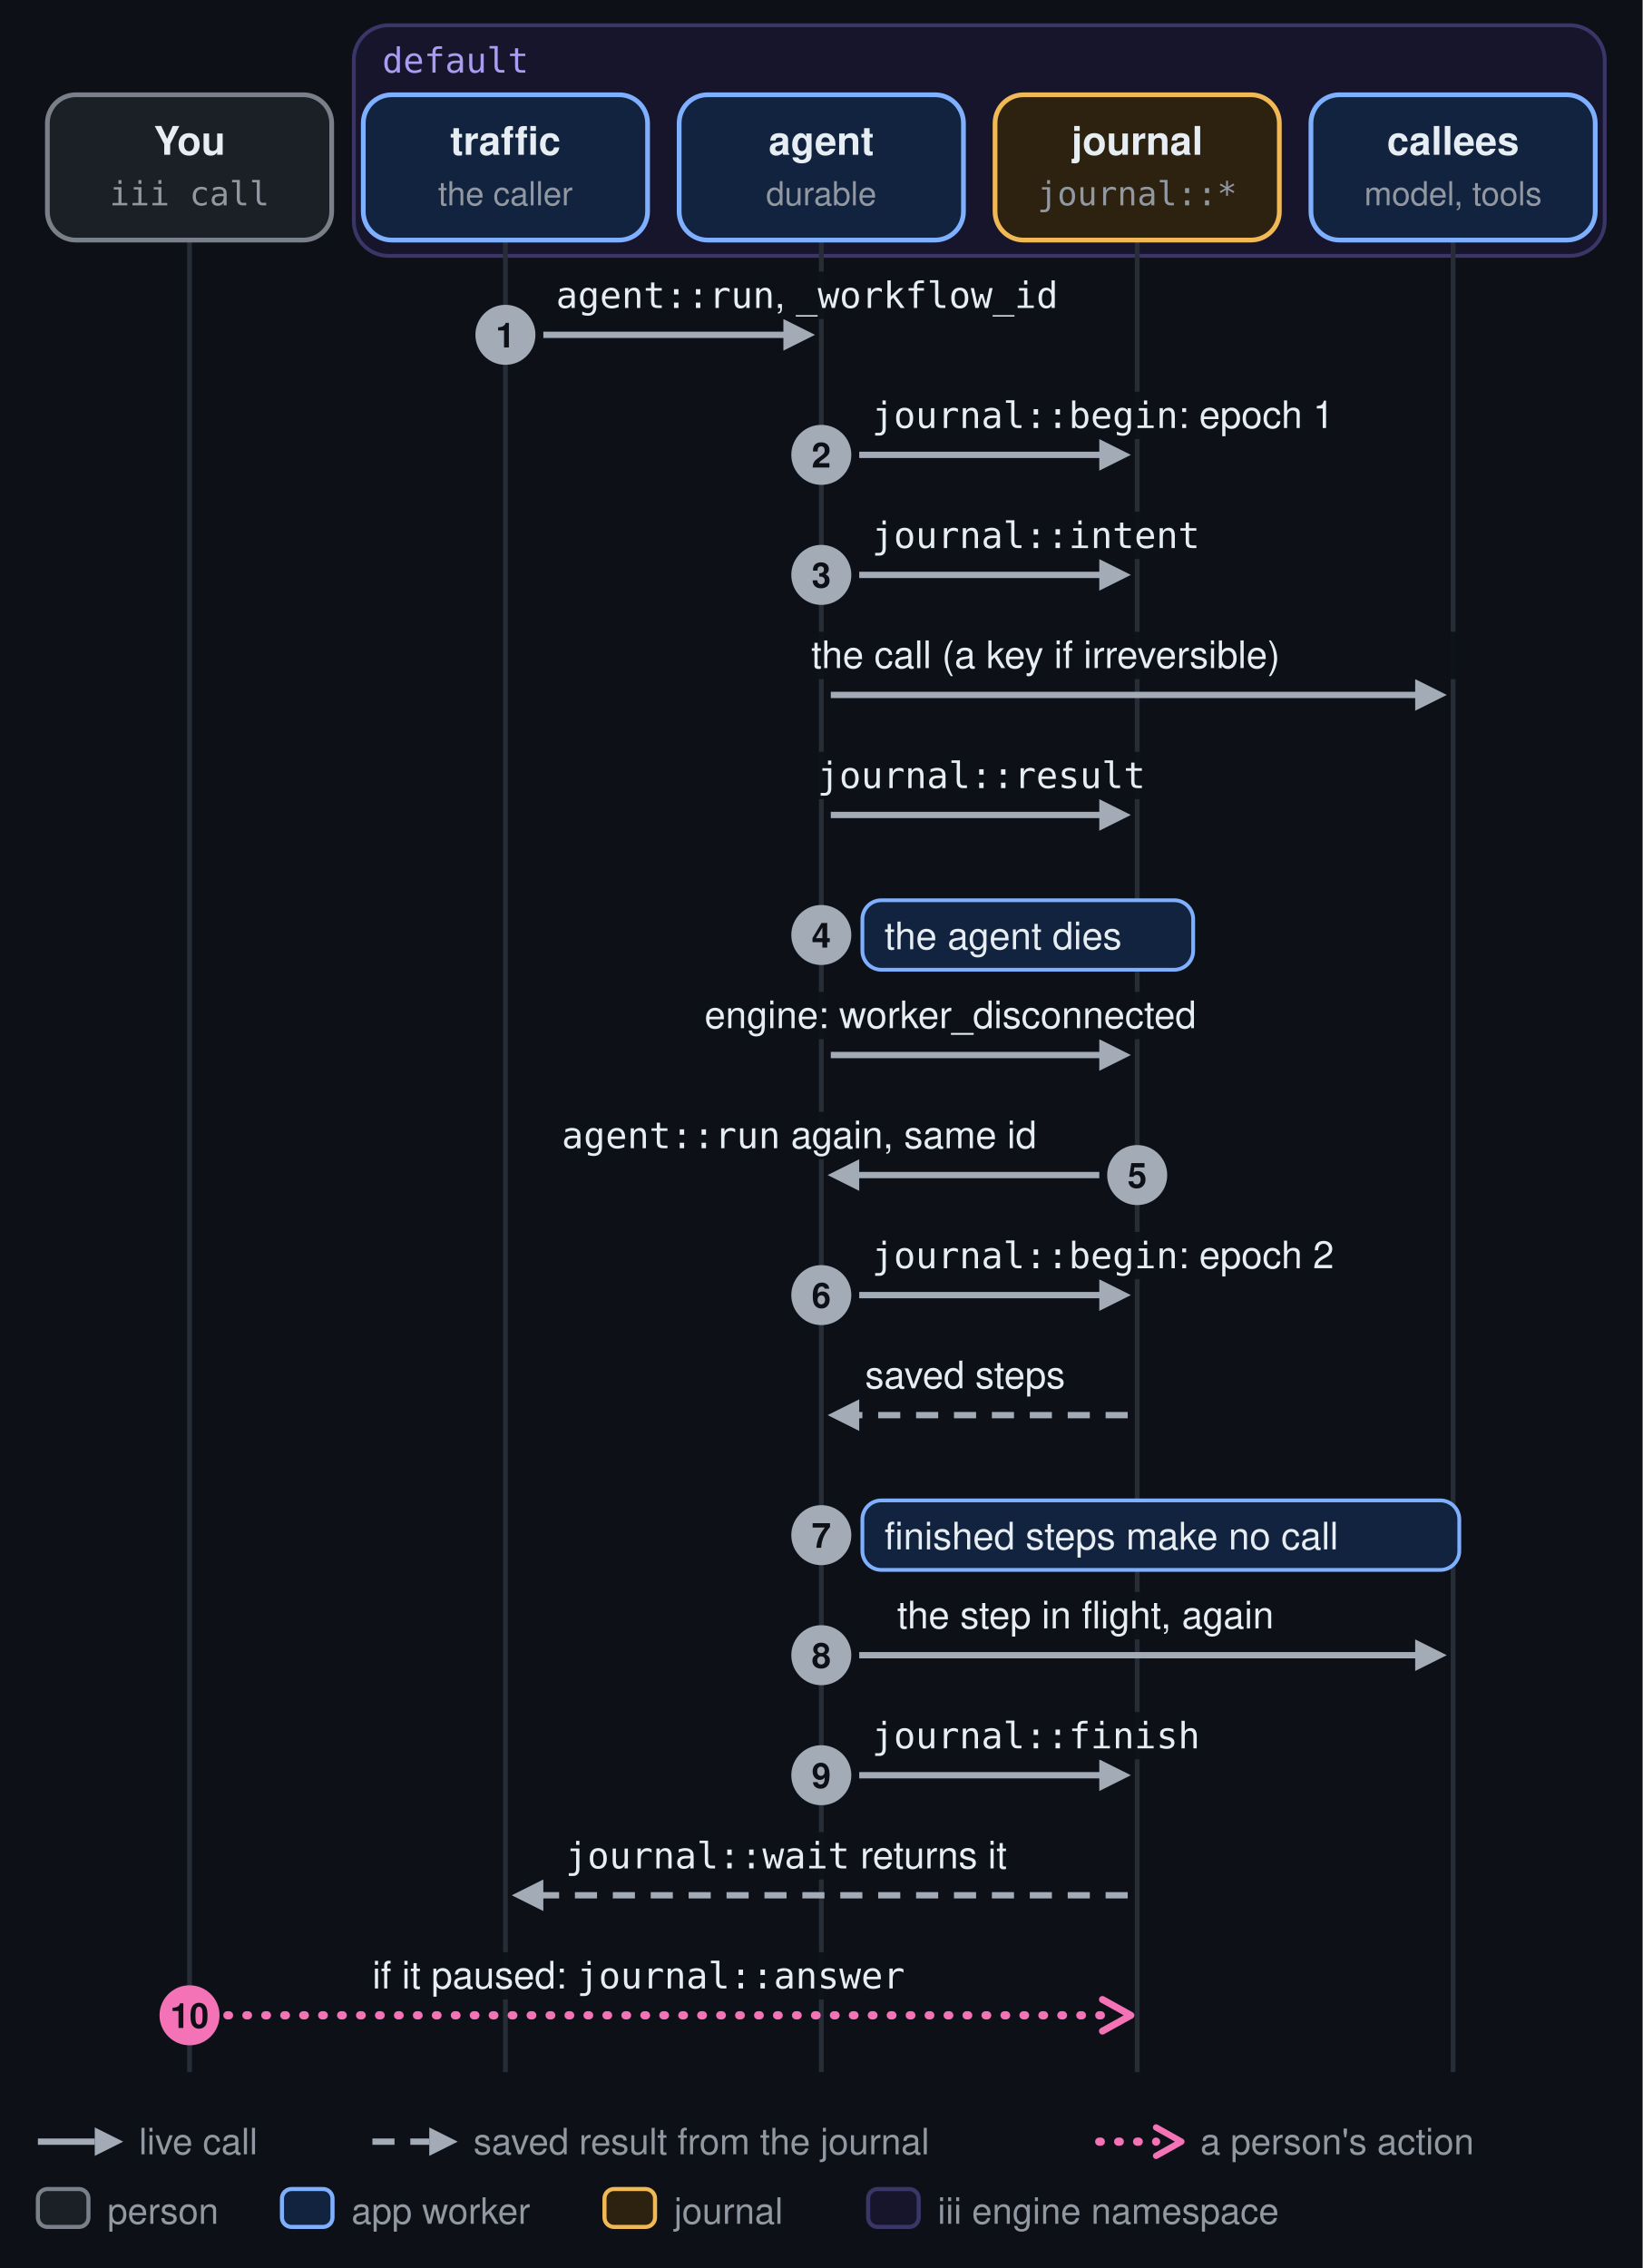
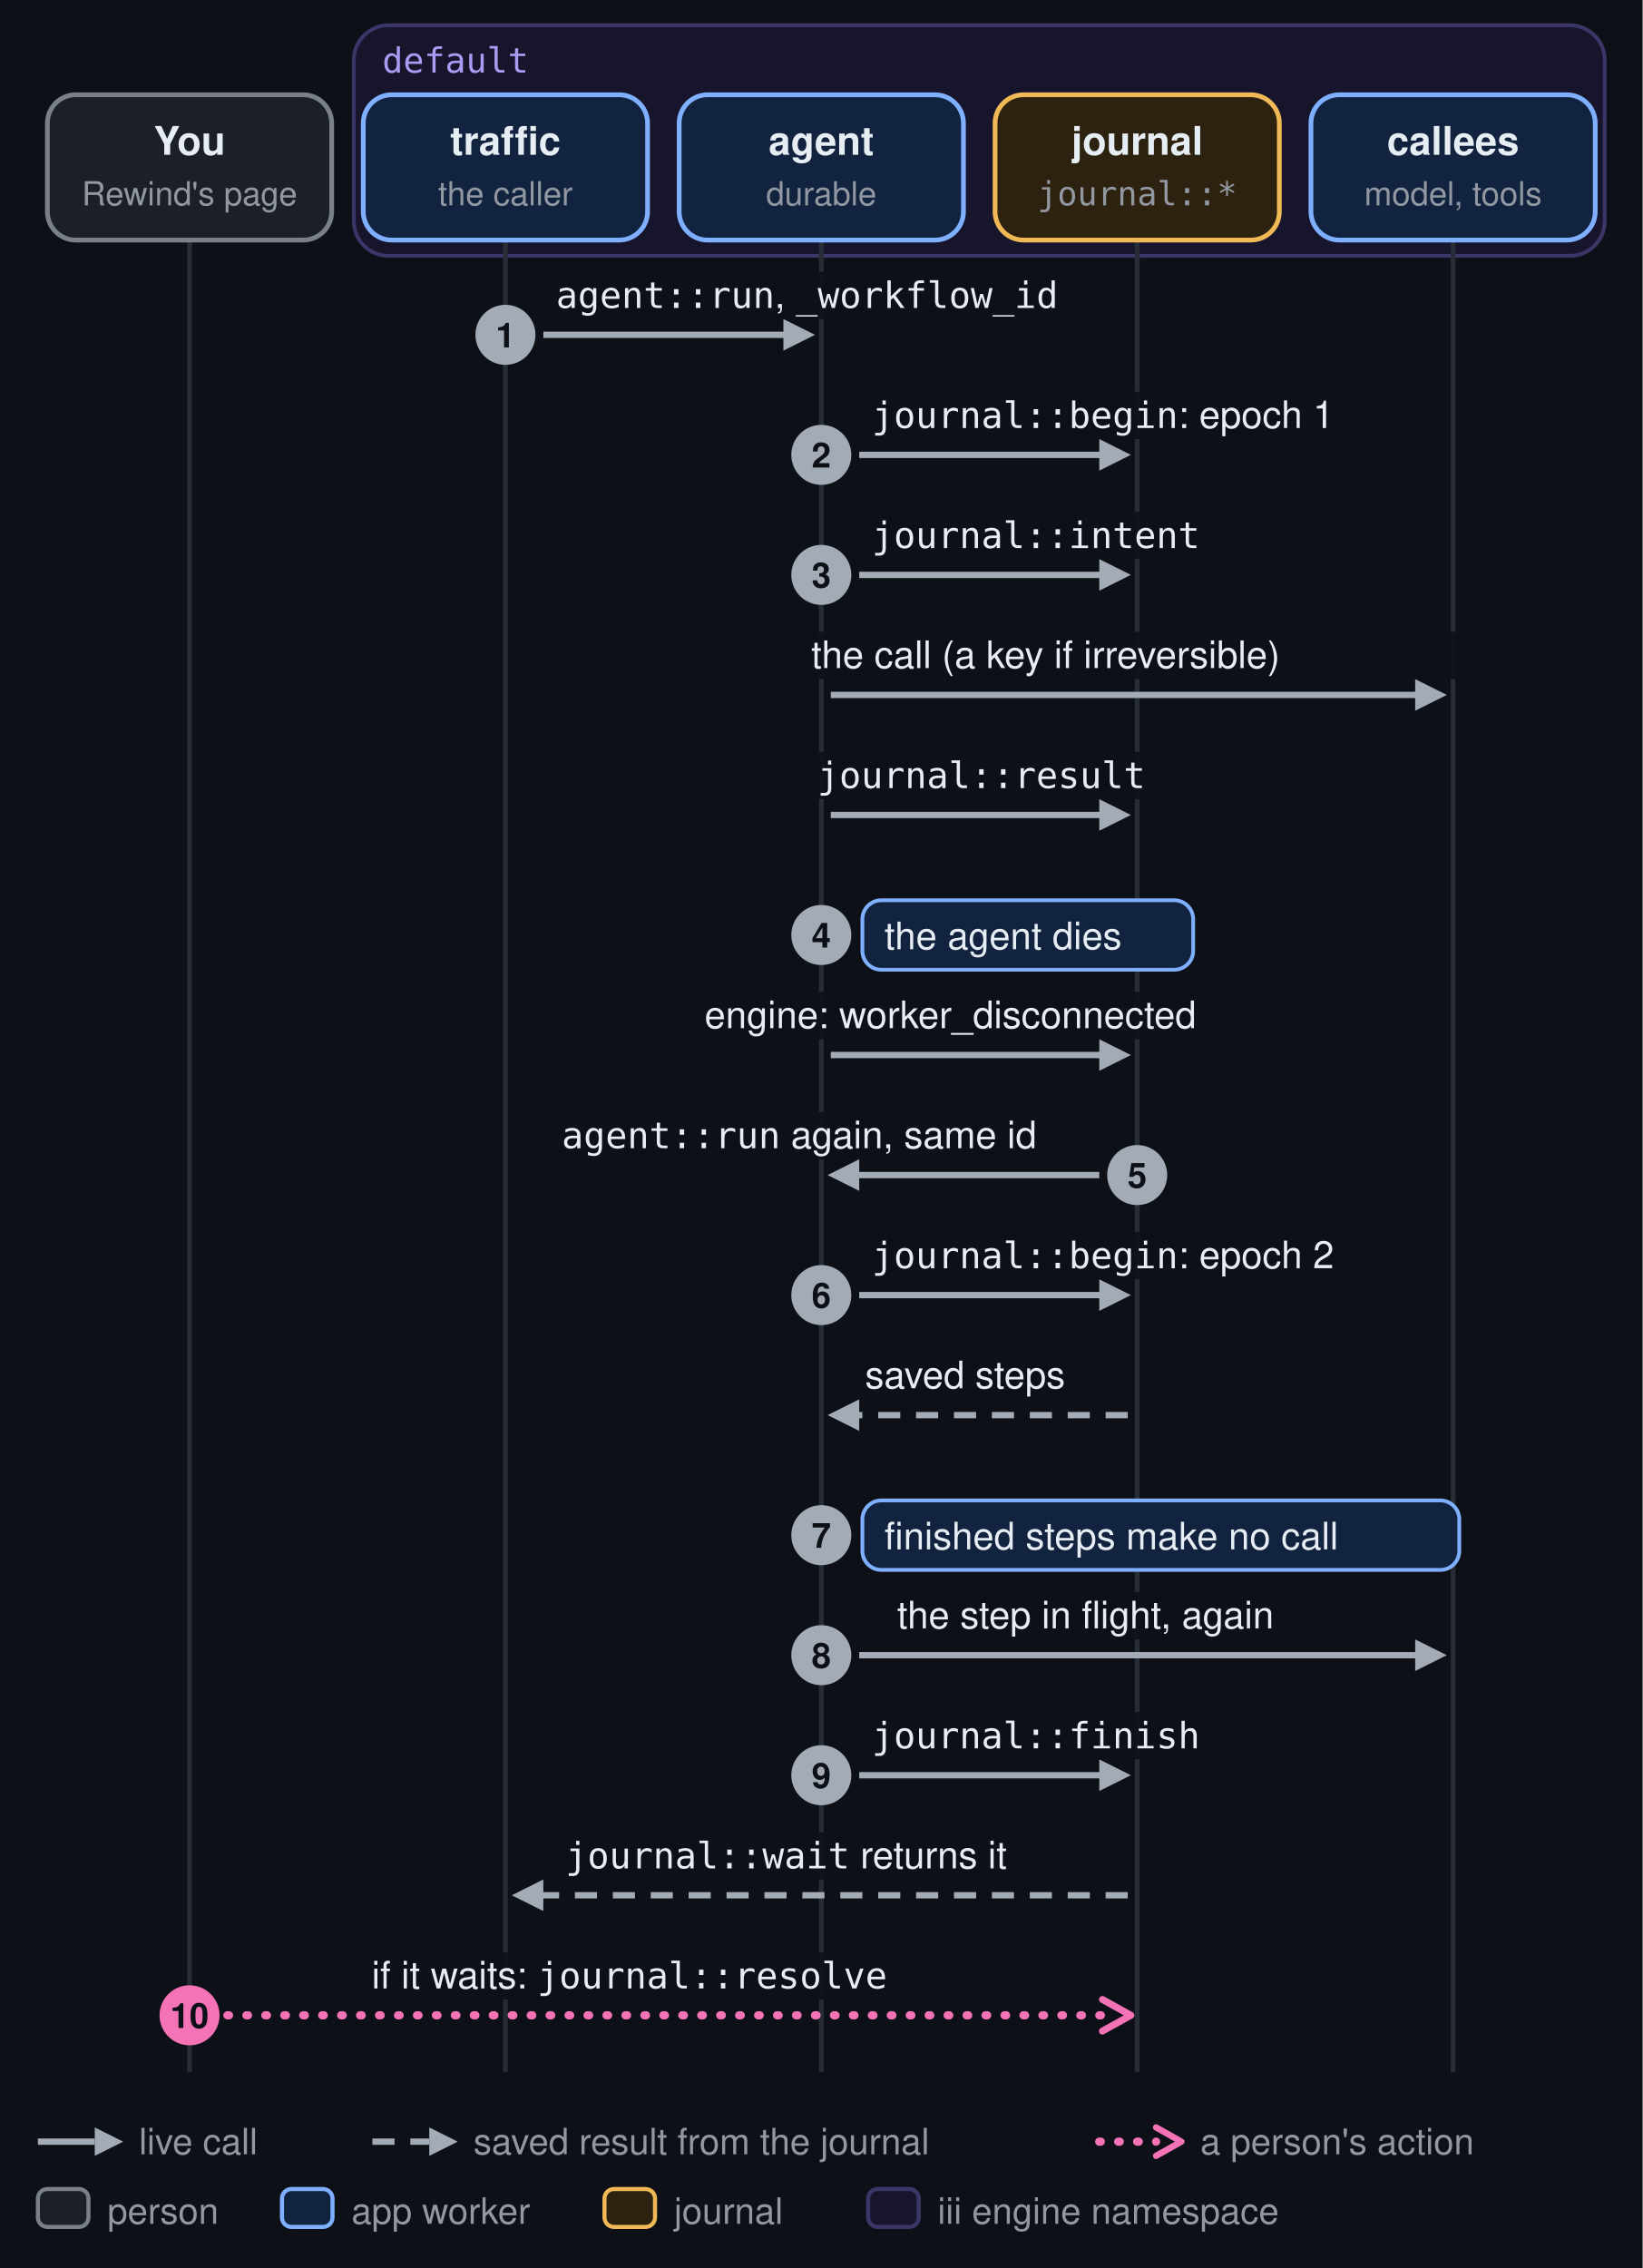
<svg xmlns="http://www.w3.org/2000/svg" viewBox="0 0 520 718" width="520" height="718" role="img" aria-label="When the agent dies mid-run, the journal starts agent::run again on the restarted agent with the same workflow id, each finished step gets its saved result from the journal, and the step in flight is sent again with its idempotency key." font-family="-apple-system, BlinkMacSystemFont, Segoe UI, Helvetica, Arial, sans-serif">
  <rect width="520" height="718" fill="#0d1117" />
  <rect x="112" y="8" width="396" height="73" rx="11" fill="#17152b" stroke="#3c3668" stroke-width="1.2" />
  <text x="121" y="23" font-family="ui-monospace, SFMono-Regular, Menlo, Consolas, monospace" font-size="11" fill="#a99cf5">default</text>
  <line x1="60" y1="76" x2="60" y2="656" stroke="#272d37" stroke-width="1.5" />
  <line x1="160" y1="76" x2="160" y2="656" stroke="#272d37" stroke-width="1.5" />
  <line x1="260" y1="76" x2="260" y2="656" stroke="#272d37" stroke-width="1.5" />
  <line x1="360" y1="76" x2="360" y2="656" stroke="#272d37" stroke-width="1.5" />
  <line x1="460" y1="76" x2="460" y2="656" stroke="#272d37" stroke-width="1.5" />
  <rect x="15" y="30" width="90" height="46" rx="9" fill="#1b1f26" stroke="#79808a" stroke-width="1.5" />
  <text x="60" y="49" text-anchor="middle" font-size="12.5" font-weight="600" fill="#e6edf3">You</text>
-   <text x="60" y="65" text-anchor="middle" font-size="10.5" fill="#9198a1">
-     <tspan font-family="ui-monospace, SFMono-Regular, Menlo, Consolas, monospace" font-size="10.5">iii call</tspan>
-   </text>
+   <text x="60" y="65" text-anchor="middle" font-size="10.5" fill="#9198a1">Rewind's page</text>
  <rect x="115" y="30" width="90" height="46" rx="9" fill="#12233f" stroke="#7fb0ff" stroke-width="1.5" />
  <text x="160" y="49" text-anchor="middle" font-size="12.5" font-weight="600" fill="#e6edf3">traffic</text>
  <text x="160" y="65" text-anchor="middle" font-size="10.5" fill="#9198a1">the caller</text>
  <rect x="215" y="30" width="90" height="46" rx="9" fill="#12233f" stroke="#7fb0ff" stroke-width="1.5" />
  <text x="260" y="49" text-anchor="middle" font-size="12.5" font-weight="600" fill="#e6edf3">agent</text>
  <text x="260" y="65" text-anchor="middle" font-size="10.5" fill="#9198a1">durable</text>
  <rect x="315" y="30" width="90" height="46" rx="9" fill="#2d2210" stroke="#f0b955" stroke-width="1.5" />
  <text x="360" y="49" text-anchor="middle" font-size="12.5" font-weight="600" fill="#e6edf3">journal</text>
  <text x="360" y="65" text-anchor="middle" font-size="10.5" fill="#9198a1">
    <tspan font-family="ui-monospace, SFMono-Regular, Menlo, Consolas, monospace" font-size="10.5">journal::*</tspan>
  </text>
  <rect x="415" y="30" width="90" height="46" rx="9" fill="#12233f" stroke="#7fb0ff" stroke-width="1.5" />
  <text x="460" y="49" text-anchor="middle" font-size="12.5" font-weight="600" fill="#e6edf3">callees</text>
  <text x="460" y="65" text-anchor="middle" font-size="10.5" fill="#9198a1">model, tools</text>
  <line x1="172" y1="106" x2="250" y2="106" stroke="#a3abb6" stroke-width="2" />
  <path d="M258,106 L248,101 L248,111 z" fill="#a3abb6" />
  <rect x="172" y="86" width="172.76" height="15" rx="4" fill="#0d1117" opacity="0.94" />
  <text x="176" y="97.5" font-size="12" fill="#e6edf3">
    <tspan font-family="ui-monospace, SFMono-Regular, Menlo, Consolas, monospace" font-size="11.5">agent::run</tspan>, <tspan font-family="ui-monospace, SFMono-Regular, Menlo, Consolas, monospace" font-size="11.5">_workflow_id</tspan>
  </text>
  <circle cx="160" cy="106" r="9.5" fill="#a3abb6" />
  <text x="160" y="110" text-anchor="middle" font-size="11" font-weight="700" fill="#0d1117">1</text>
  <line x1="272" y1="144" x2="350" y2="144" stroke="#a3abb6" stroke-width="2" />
  <path d="M358,144 L348,139 L348,149 z" fill="#a3abb6" />
  <rect x="272" y="124" width="162.92" height="15" rx="4" fill="#0d1117" opacity="0.94" />
  <text x="276" y="135.5" font-size="12" fill="#e6edf3">
    <tspan font-family="ui-monospace, SFMono-Regular, Menlo, Consolas, monospace" font-size="11.5">journal::begin</tspan>: epoch 1</text>
  <circle cx="260" cy="144" r="9.5" fill="#a3abb6" />
  <text x="260" y="148" text-anchor="middle" font-size="11" font-weight="700" fill="#0d1117">2</text>
  <line x1="272" y1="182" x2="350" y2="182" stroke="#a3abb6" stroke-width="2" />
  <path d="M358,182 L348,177 L348,187 z" fill="#a3abb6" />
  <rect x="272" y="162" width="111.5" height="15" rx="4" fill="#0d1117" opacity="0.94" />
  <text x="276" y="173.5" font-size="12" fill="#e6edf3">
    <tspan font-family="ui-monospace, SFMono-Regular, Menlo, Consolas, monospace" font-size="11.5">journal::intent</tspan>
  </text>
  <circle cx="260" cy="182" r="9.5" fill="#a3abb6" />
  <text x="260" y="186" text-anchor="middle" font-size="11" font-weight="700" fill="#0d1117">3</text>
  <line x1="263" y1="220" x2="450" y2="220" stroke="#a3abb6" stroke-width="2" />
  <path d="M458,220 L448,215 L448,225 z" fill="#a3abb6" />
  <rect x="252.82" y="200" width="215.36" height="15" rx="4" fill="#0d1117" opacity="0.94" />
  <text x="256.82" y="211.5" font-size="12" fill="#e6edf3">the call (a key if irreversible)</text>
  <line x1="263" y1="258" x2="350" y2="258" stroke="#a3abb6" stroke-width="2" />
  <path d="M358,258 L348,253 L348,263 z" fill="#a3abb6" />
  <rect x="254.75" y="238" width="111.5" height="15" rx="4" fill="#0d1117" opacity="0.94" />
  <text x="258.75" y="249.5" font-size="12" fill="#e6edf3">
    <tspan font-family="ui-monospace, SFMono-Regular, Menlo, Consolas, monospace" font-size="11.5">journal::result</tspan>
  </text>
  <rect x="273" y="285" width="104.72" height="22" rx="6" fill="#12233f" stroke="#7fb0ff" stroke-width="1.2" />
  <text x="280" y="300.5" font-size="12" fill="#e6edf3">the agent dies</text>
  <circle cx="260" cy="296" r="9.5" fill="#a3abb6" />
  <text x="260" y="300" text-anchor="middle" font-size="11" font-weight="700" fill="#0d1117">4</text>
  <line x1="263" y1="334" x2="350" y2="334" stroke="#a3abb6" stroke-width="2" />
  <path d="M358,334 L348,329 L348,339 z" fill="#a3abb6" />
  <rect x="219.02" y="314" width="182.96" height="15" rx="4" fill="#0d1117" opacity="0.94" />
  <text x="223.02" y="325.5" font-size="12" fill="#e6edf3">engine: worker_disconnected</text>
  <line x1="348" y1="372" x2="270" y2="372" stroke="#a3abb6" stroke-width="2" />
  <path d="M262,372 L272,367 L272,377 z" fill="#a3abb6" />
  <rect x="173.8" y="352" width="174.2" height="15" rx="4" fill="#0d1117" opacity="0.94" />
  <text x="177.8" y="363.5" font-size="12" fill="#e6edf3">
    <tspan font-family="ui-monospace, SFMono-Regular, Menlo, Consolas, monospace" font-size="11.5">agent::run</tspan> again, same id</text>
  <circle cx="360" cy="372" r="9.5" fill="#a3abb6" />
  <text x="360" y="376" text-anchor="middle" font-size="11" font-weight="700" fill="#0d1117">5</text>
  <line x1="272" y1="410" x2="350" y2="410" stroke="#a3abb6" stroke-width="2" />
  <path d="M358,410 L348,405 L348,415 z" fill="#a3abb6" />
  <rect x="272" y="390" width="162.92" height="15" rx="4" fill="#0d1117" opacity="0.94" />
  <text x="276" y="401.5" font-size="12" fill="#e6edf3">
    <tspan font-family="ui-monospace, SFMono-Regular, Menlo, Consolas, monospace" font-size="11.5">journal::begin</tspan>: epoch 2</text>
  <circle cx="260" cy="410" r="9.5" fill="#a3abb6" />
  <text x="260" y="414" text-anchor="middle" font-size="11" font-weight="700" fill="#0d1117">6</text>
  <line x1="357" y1="448" x2="270" y2="448" stroke="#a3abb6" stroke-width="2" stroke-dasharray="7 5" />
  <path d="M262,448 L272,443 L272,453 z" fill="#a3abb6" />
  <rect x="269.86" y="428" width="79.28" height="15" rx="4" fill="#0d1117" opacity="0.94" />
  <text x="273.86" y="439.5" font-size="12" fill="#e6edf3">saved steps</text>
  <rect x="273" y="475" width="188.96" height="22" rx="6" fill="#12233f" stroke="#7fb0ff" stroke-width="1.2" />
  <text x="280" y="490.5" font-size="12" fill="#e6edf3">finished steps make no call</text>
  <circle cx="260" cy="486" r="9.5" fill="#a3abb6" />
  <text x="260" y="490" text-anchor="middle" font-size="11" font-weight="700" fill="#0d1117">7</text>
  <line x1="272" y1="524" x2="450" y2="524" stroke="#a3abb6" stroke-width="2" />
  <path d="M458,524 L448,519 L448,529 z" fill="#a3abb6" />
  <rect x="280" y="504" width="170" height="15" rx="4" fill="#0d1117" opacity="0.94" />
  <text x="284" y="515.5" font-size="12" fill="#e6edf3">the step in flight, again</text>
  <circle cx="260" cy="524" r="9.5" fill="#a3abb6" />
  <text x="260" y="528" text-anchor="middle" font-size="11" font-weight="700" fill="#0d1117">8</text>
  <line x1="272" y1="562" x2="350" y2="562" stroke="#a3abb6" stroke-width="2" />
  <path d="M358,562 L348,557 L348,567 z" fill="#a3abb6" />
  <rect x="272" y="542" width="111.5" height="15" rx="4" fill="#0d1117" opacity="0.94" />
  <text x="276" y="553.5" font-size="12" fill="#e6edf3">
    <tspan font-family="ui-monospace, SFMono-Regular, Menlo, Consolas, monospace" font-size="11.5">journal::finish</tspan>
  </text>
  <circle cx="260" cy="562" r="9.5" fill="#a3abb6" />
  <text x="260" y="566" text-anchor="middle" font-size="11" font-weight="700" fill="#0d1117">9</text>
  <line x1="357" y1="600" x2="170" y2="600" stroke="#a3abb6" stroke-width="2" stroke-dasharray="7 5" />
  <path d="M162,600 L172,595 L172,605 z" fill="#a3abb6" />
  <rect x="175.01" y="580" width="168.98" height="15" rx="4" fill="#0d1117" opacity="0.94" />
  <text x="179.01" y="591.5" font-size="12" fill="#e6edf3">
    <tspan font-family="ui-monospace, SFMono-Regular, Menlo, Consolas, monospace" font-size="11.5">journal::wait</tspan> returns it</text>
  <line x1="72" y1="638" x2="350" y2="638" stroke="#f472b6" stroke-width="2.6" stroke-dasharray="0.5 5.5" stroke-linecap="round" />
  <path d="M349,633 L358,638 L349,643" fill="none" stroke="#f472b6" stroke-width="2.2" stroke-linecap="round" stroke-linejoin="round" />
-   <rect x="113.89" y="618" width="202.22" height="15" rx="4" fill="#0d1117" opacity="0.94" />
-   <text x="117.89" y="629.5" font-size="12" fill="#e6edf3">if it paused: <tspan font-family="ui-monospace, SFMono-Regular, Menlo, Consolas, monospace" font-size="11.5">journal::answer</tspan>
+   <rect x="113.68" y="618" width="202.64" height="15" rx="4" fill="#0d1117" opacity="0.94" />
+   <text x="117.68" y="629.5" font-size="12" fill="#e6edf3">if it waits: <tspan font-family="ui-monospace, SFMono-Regular, Menlo, Consolas, monospace" font-size="11.5">journal::resolve</tspan>
  </text>
  <circle cx="60" cy="638" r="9.5" fill="#f472b6" />
  <text x="60" y="642" text-anchor="middle" font-size="11" font-weight="700" fill="#0d1117">10</text>
  <line x1="12" y1="678" x2="30" y2="678" stroke="#a3abb6" stroke-width="2" />
  <path d="M39,678 L30,673.5 L30,682.5 z" fill="#a3abb6" />
  <text x="44" y="682" font-size="11.5" fill="#9198a1">live call</text>
  <line x1="117.89" y1="678" x2="135.89" y2="678" stroke="#a3abb6" stroke-width="2" stroke-dasharray="7 5" />
  <path d="M144.89,678 L135.89,673.5 L135.89,682.5 z" fill="#a3abb6" />
  <text x="149.89" y="682" font-size="11.5" fill="#9198a1">saved result from the journal</text>
  <line x1="347.98" y1="678" x2="365.98" y2="678" stroke="#f472b6" stroke-width="2.6" stroke-dasharray="0.5 5.5" stroke-linecap="round" />
  <path d="M365.98,673.5 L373.98,678 L365.98,682.5" fill="none" stroke="#f472b6" stroke-width="2" stroke-linecap="round" stroke-linejoin="round" />
  <text x="379.98" y="682" font-size="11.5" fill="#9198a1">a person's action</text>
  <rect x="12" y="693" width="16" height="12" rx="3" fill="#1b1f26" stroke="#79808a" stroke-width="1.3" />
  <text x="34" y="704" font-size="11.5" fill="#9198a1">person</text>
  <rect x="89.26" y="693" width="16" height="12" rx="3" fill="#12233f" stroke="#7fb0ff" stroke-width="1.3" />
  <text x="111.26" y="704" font-size="11.5" fill="#9198a1">app worker</text>
  <rect x="191.36" y="693" width="16" height="12" rx="3" fill="#2d2210" stroke="#f0b955" stroke-width="1.3" />
  <text x="213.36" y="704" font-size="11.5" fill="#9198a1">journal</text>
  <rect x="274.83" y="693" width="16" height="12" rx="3" fill="#17152b" stroke="#3c3668" stroke-width="1.3" />
  <text x="296.83" y="704" font-size="11.5" fill="#9198a1">iii engine namespace</text>
</svg>
